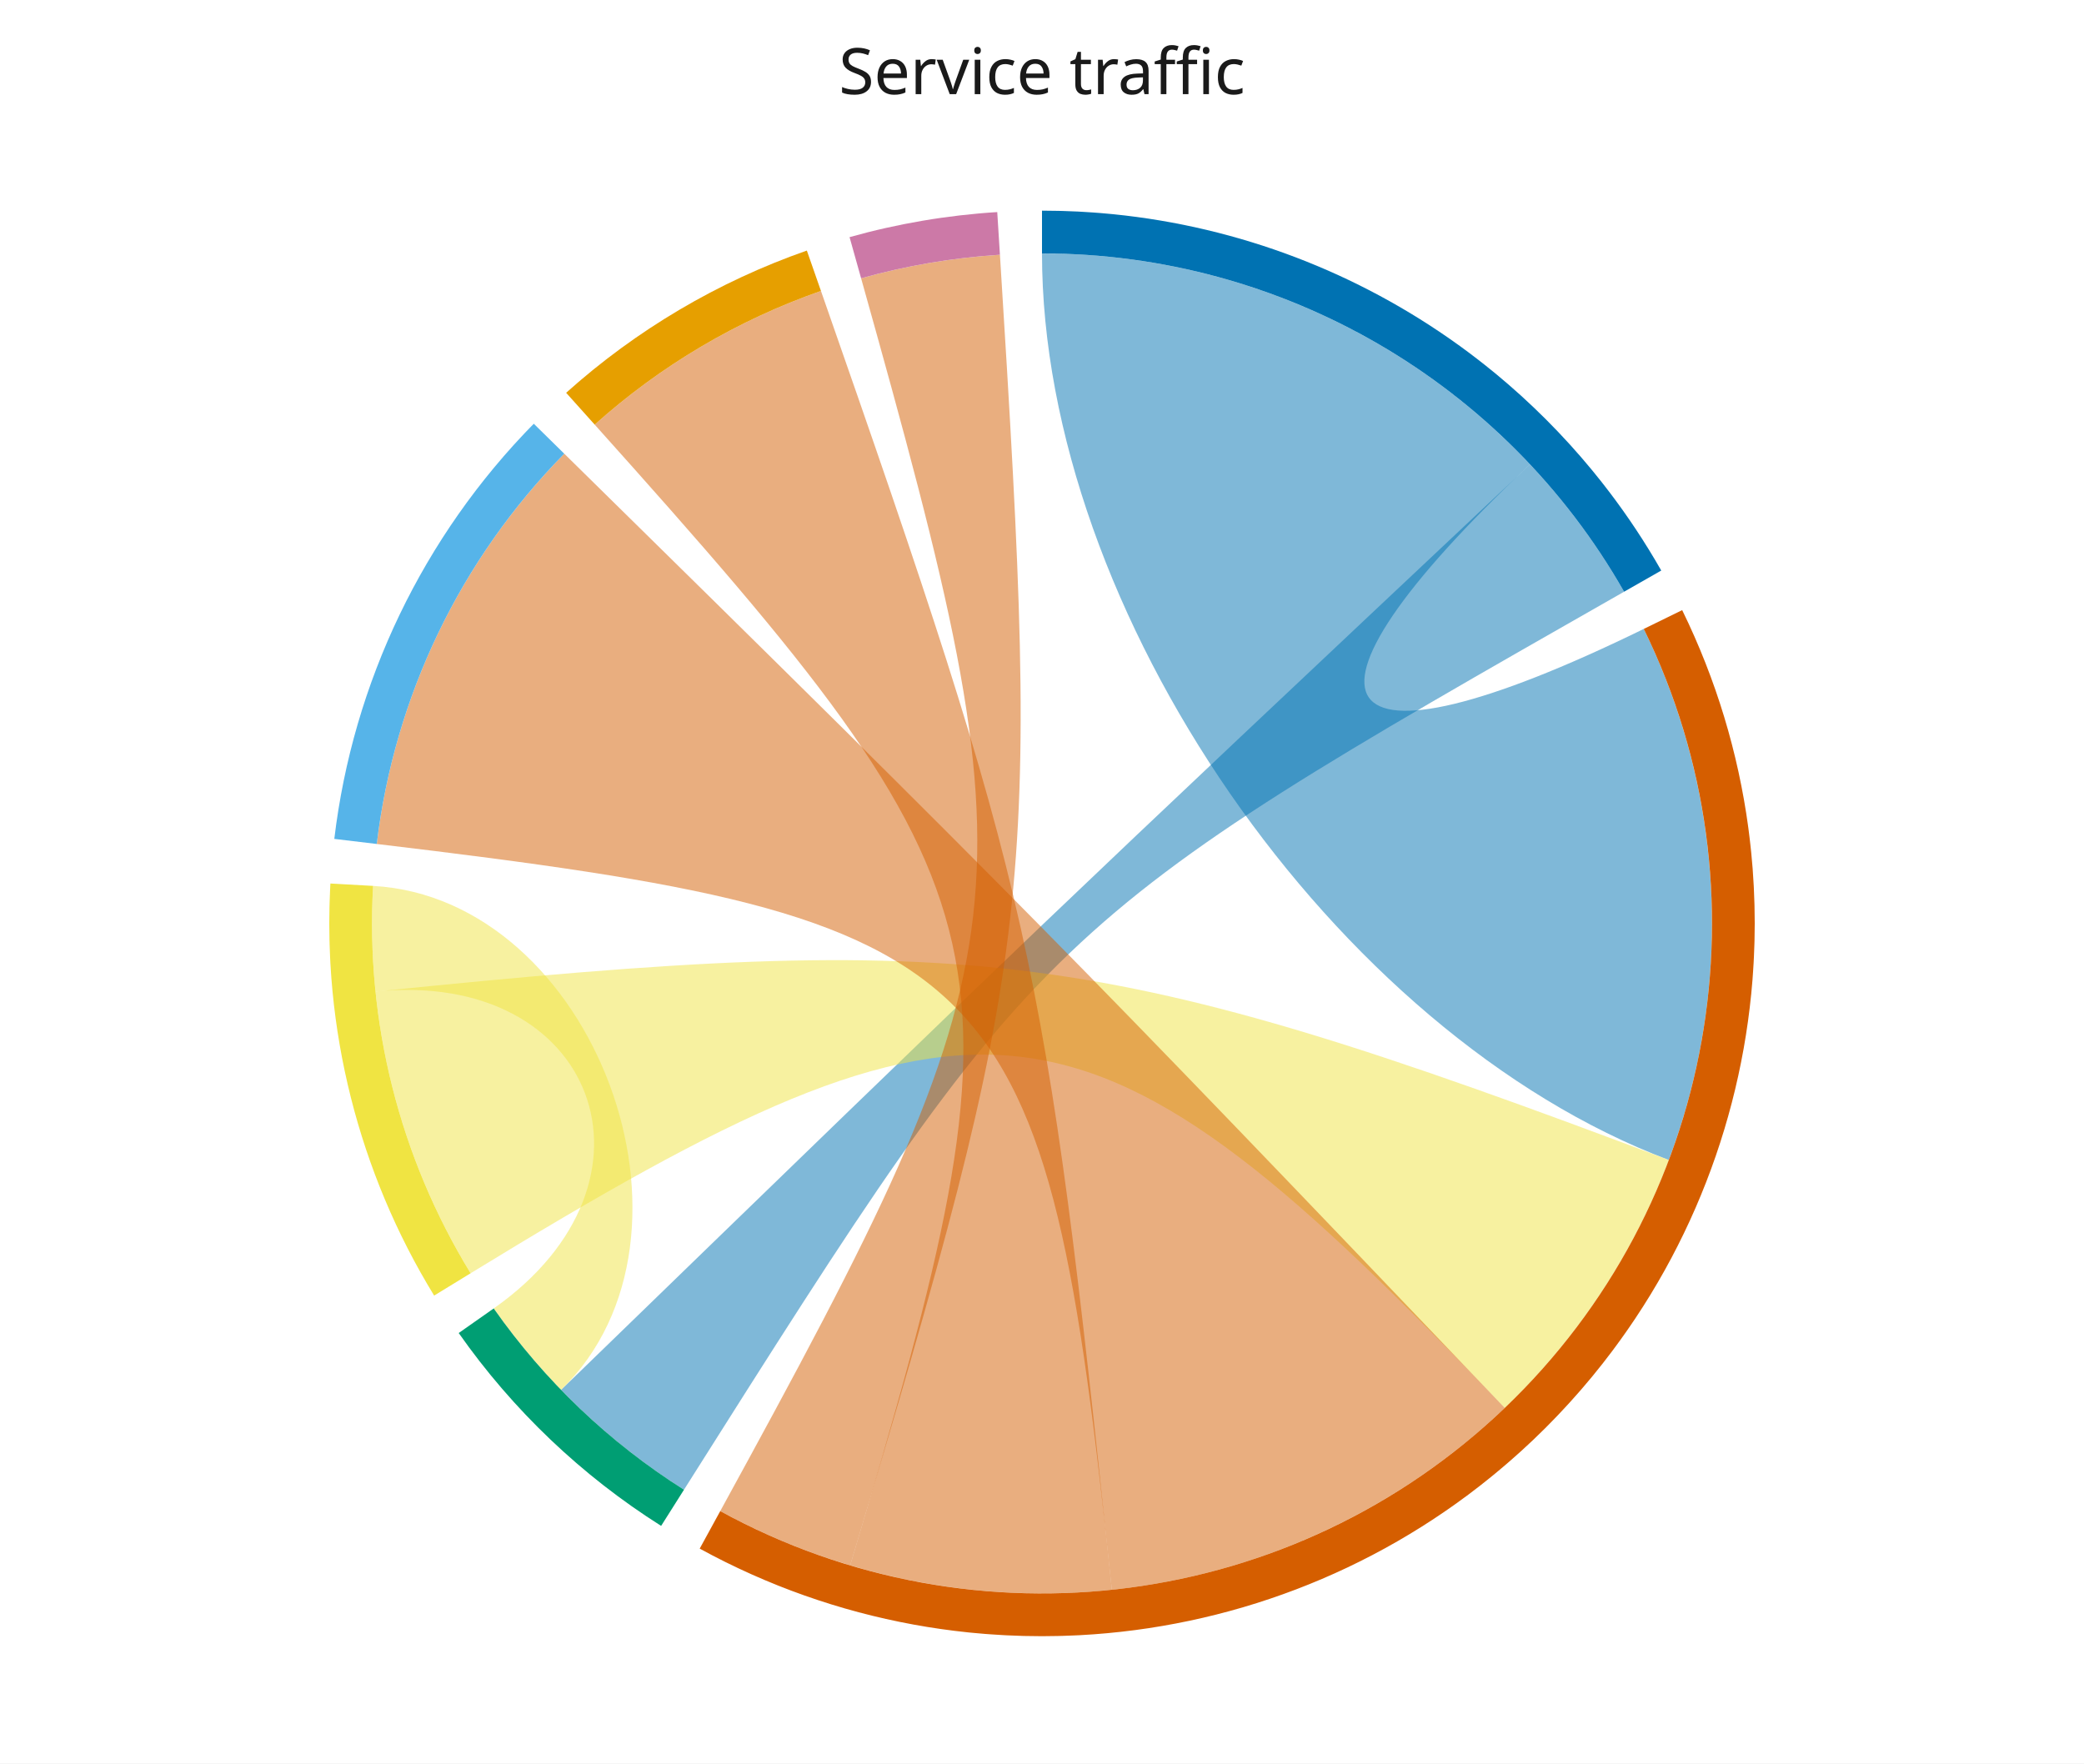
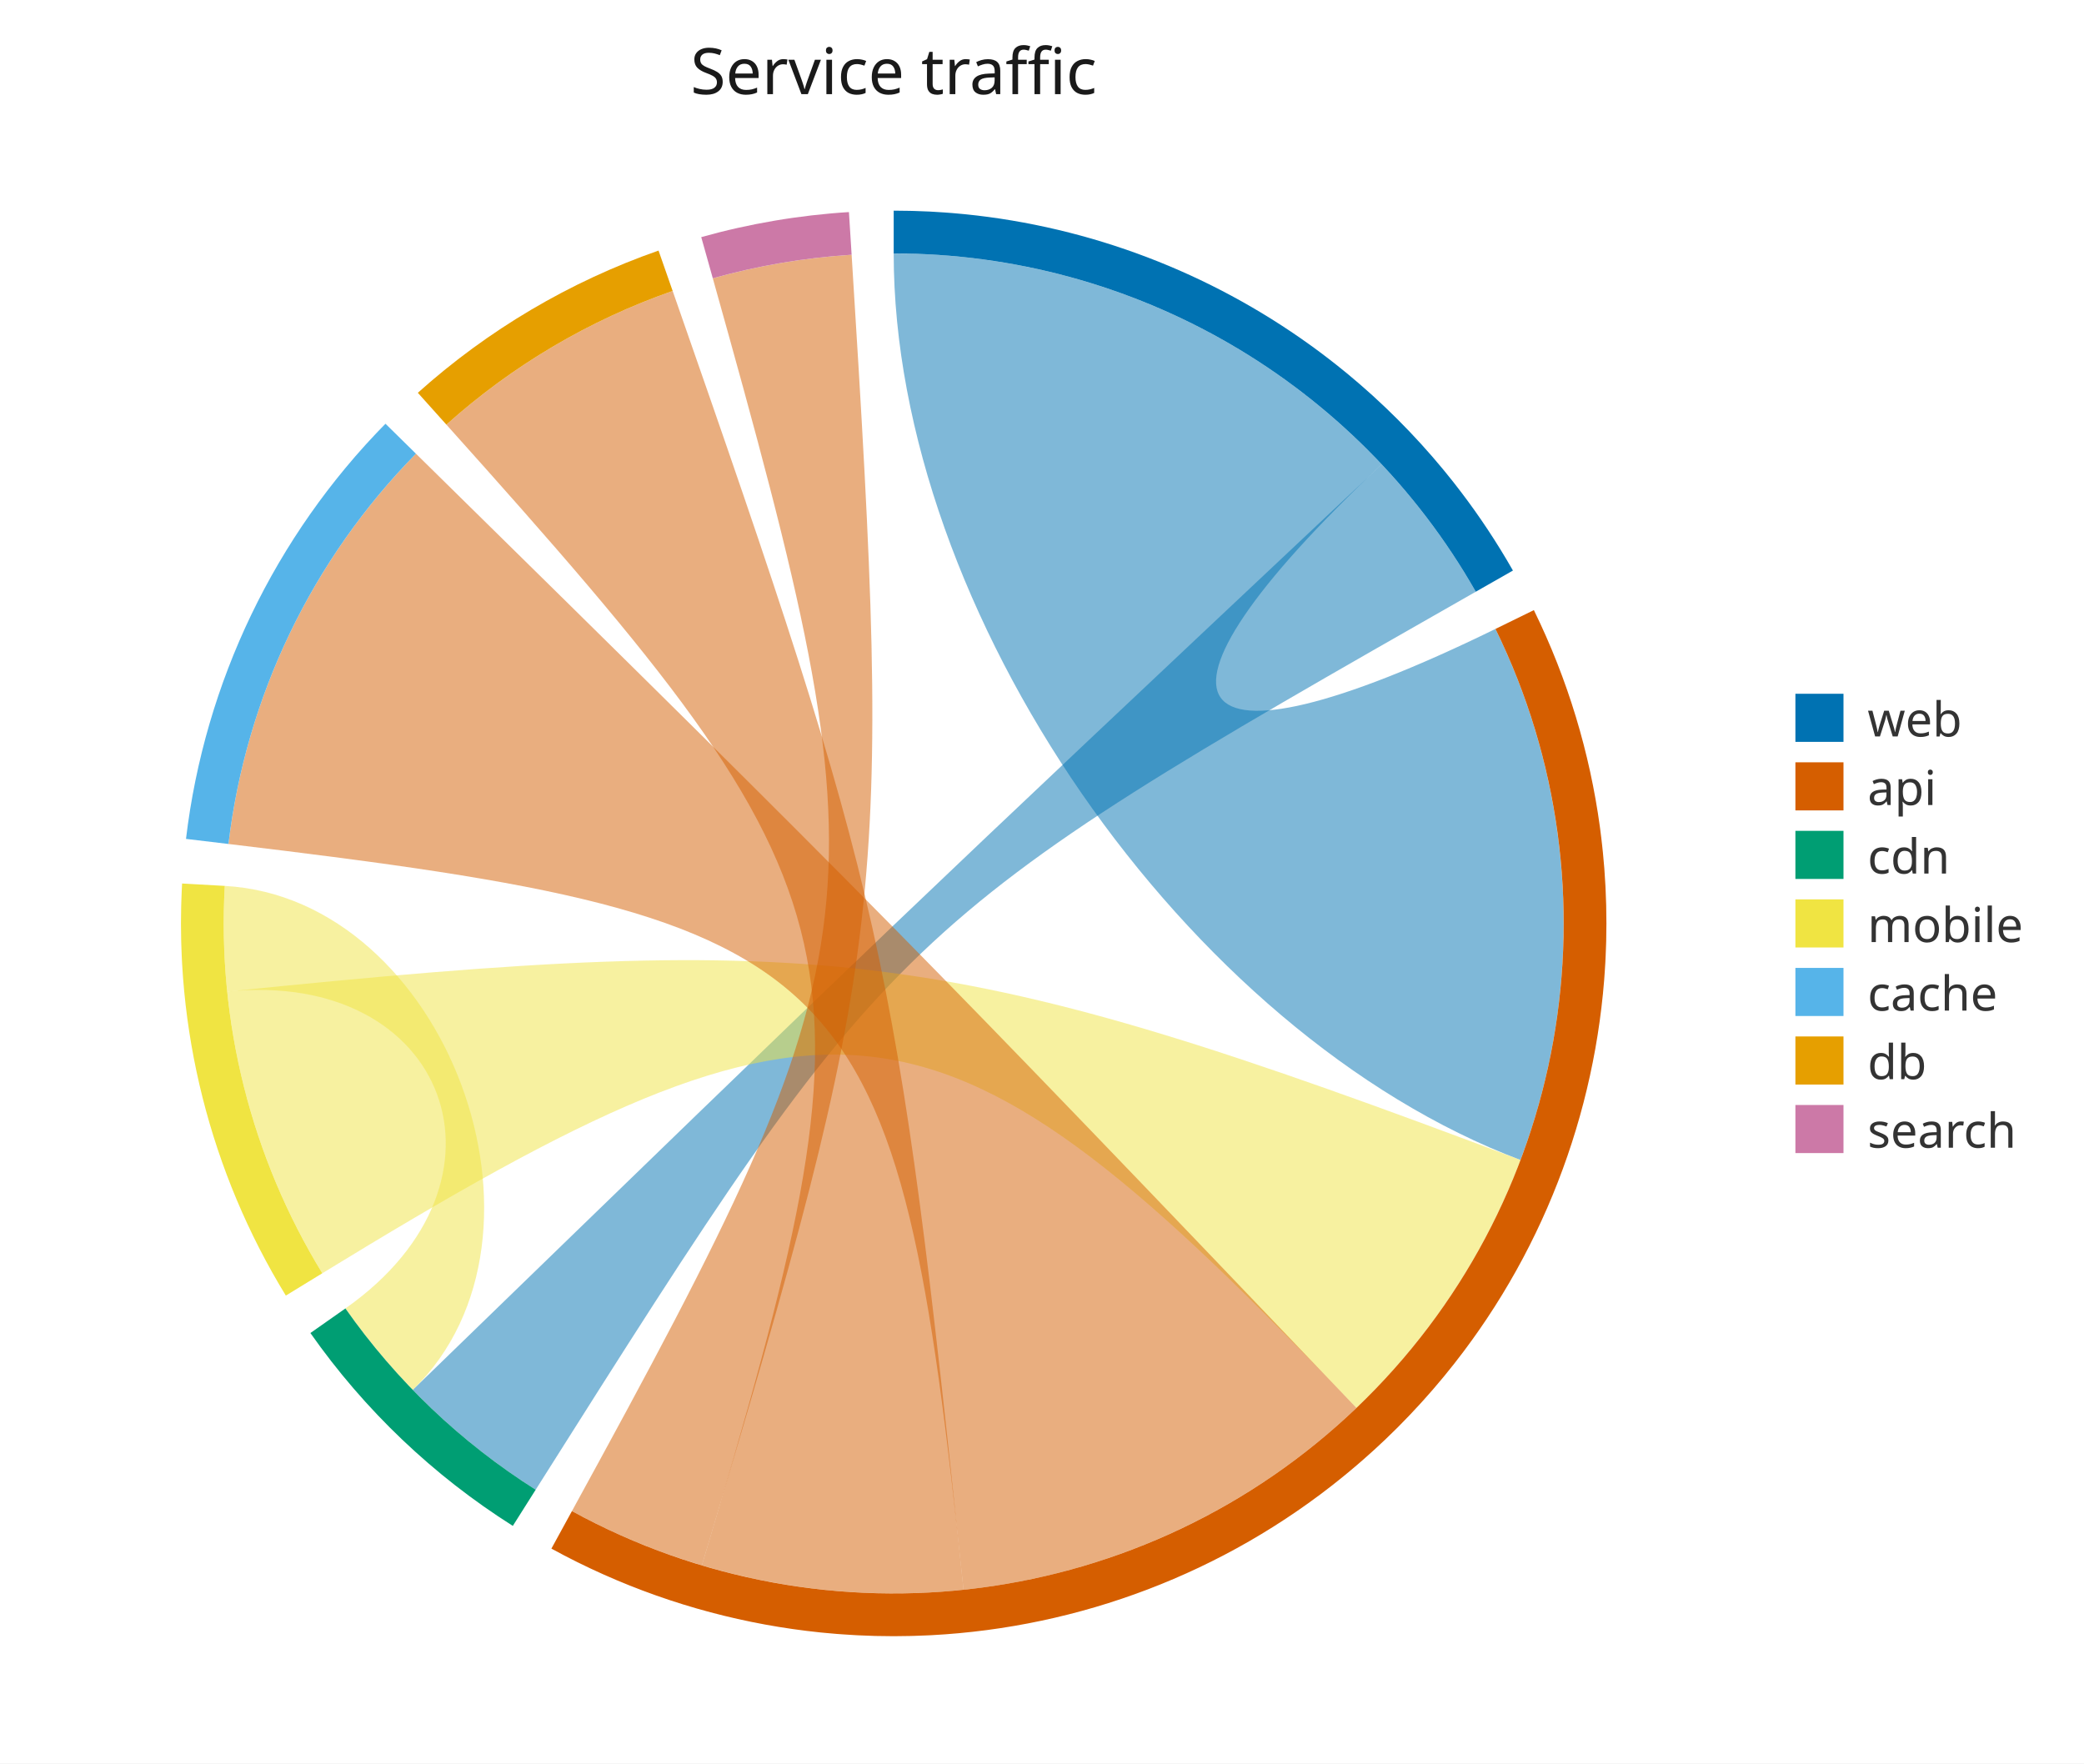
<svg xmlns="http://www.w3.org/2000/svg" width="520" height="440" viewBox="0 0 520 440" role="img" aria-labelledby="refract-title">
  <defs>
    <clipPath id="c1">
-       <path d="M260,52.56 C358.218,52.56 437.84,132.182 437.84,230.4 C437.84,328.618 358.218,408.24 260,408.24 C161.782,408.24 82.16,328.618 82.16,230.4 C82.16,132.182 161.782,52.56 260,52.56 Z" />
+       <path d="M222.994,52.56 C321.212,52.56 400.834,132.182 400.834,230.4 C400.834,328.618 321.212,408.24 222.994,408.24 C124.776,408.24 45.154,328.618 45.154,230.4 C45.154,132.182 124.776,52.56 222.994,52.56 Z" />
    </clipPath>
  </defs>
  <path d="M0,0 L520,0 L520,440 L0,440 Z" fill="#ffffff" />
-   <text x="260" y="23.488" font-family="sans-serif" font-size="16" text-anchor="middle" fill="#1a1a1a">Service traffic</text>
+   <text x="222.994" y="23.488" font-family="sans-serif" font-size="16" text-anchor="middle" fill="#1a1a1a">Service traffic</text>
  <g clip-path="url(#c1)">
-     <path d="M260,63.23 C306.11,63.23 350.172,82.275 381.764,115.861 C316.791,176.979 330.033,196.128 410.154,156.919 C430.422,198.336 432.683,246.284 416.403,289.424 C332.947,257.929 260,152.431 260,63.23 Z" fill="#0072b2" fill-opacity="0.5" />
-     <path d="M381.764,115.861 C390.819,125.487 398.701,136.154 405.244,147.636 C260,230.4 260,230.4 170.666,371.698 C159.495,364.635 149.202,356.273 140.001,346.786 C260,230.4 260,230.4 381.764,115.861 Z" fill="#0072b2" fill-opacity="0.5" />
-     <path d="M117.427,317.685 C104.354,296.331 96.244,272.312 93.697,247.403 C244.268,232.008 274.795,235.984 416.403,289.424 C407.562,312.85 393.572,333.991 375.466,351.285 C270.923,241.836 246.513,238.657 117.427,317.685 Z" fill="#f0e442" fill-opacity="0.5" />
-     <path d="M93.697,247.403 C92.802,238.644 92.6,229.828 93.093,221.037 C148.265,224.132 179.667,308.314 140.001,346.786 C133.87,340.466 128.249,333.671 123.189,326.465 C168.413,294.71 148.67,241.783 93.697,247.403 Z" fill="#f0e442" fill-opacity="0.5" />
-     <path d="M375.466,351.285 C348.709,376.843 314.228,392.801 277.427,396.659 C260.894,238.929 251.485,229.383 94.01,210.575 C98.398,173.834 114.852,139.587 140.794,113.201 C253.885,224.388 265.923,236.602 375.466,351.285 Z" fill="#d55e00" fill-opacity="0.5" />
-     <path d="M277.427,396.659 C255.475,398.96 233.284,396.891 212.136,390.571 C258.034,236.978 255.416,225.289 148.388,105.947 C164.82,91.211 184.008,79.874 204.845,72.591 C257.735,223.919 260.716,237.228 277.427,396.659 Z" fill="#d55e00" fill-opacity="0.5" />
-     <path d="M212.136,390.571 C200.883,387.208 190.016,382.669 179.714,377.028 C257.448,235.06 258.565,225.284 214.863,69.439 C226.171,66.268 237.782,64.298 249.503,63.56 C259.666,225.097 258.479,235.491 212.136,390.571 Z" fill="#d55e00" fill-opacity="0.5" />
-     <path d="M260,52.56 C323.896,52.56 382.881,86.838 414.515,142.353 L405.244,147.636 C375.508,95.452 320.062,63.23 260,63.23 Z" fill="#0072b2" />
-     <path d="M419.738,152.229 C453.8,221.832 438.872,305.478 382.836,359.001 C326.801,412.525 242.558,423.604 174.59,386.388 L179.714,377.028 C243.605,412.011 322.793,401.598 375.466,351.285 C428.14,300.973 442.172,222.346 410.154,156.919 Z" fill="#d55e00" />
-     <path d="M164.964,380.717 C145.116,368.169 127.951,351.814 114.457,332.597 L123.189,326.465 C135.874,344.529 152.009,359.903 170.666,371.698 Z" fill="#009e73" />
-     <path d="M108.327,323.257 C89.444,292.414 80.414,256.547 82.439,220.439 L93.093,221.037 C91.189,254.978 99.678,288.693 117.427,317.685 Z" fill="#f0e442" />
-     <path d="M83.415,209.31 C88.083,170.223 105.588,133.79 133.185,105.72 L140.794,113.201 C114.852,139.587 98.398,173.834 94.01,210.575 Z" fill="#56b4e9" />
-     <path d="M141.264,98.004 C158.745,82.326 179.158,70.266 201.324,62.518 L204.845,72.591 C184.008,79.874 164.82,91.211 148.388,105.947 Z" fill="#e69f00" />
-     <path d="M211.981,59.165 C224.012,55.792 236.364,53.695 248.833,52.911 L249.503,63.56 C237.782,64.298 226.171,66.268 214.863,69.439 Z" fill="#cc79a7" />
+     <path d="M222.994,63.23 C269.104,63.23 313.166,82.275 344.758,115.861 C279.785,176.979 293.027,196.128 373.148,156.919 C393.416,198.336 395.677,246.284 379.397,289.424 C295.941,257.929 222.994,152.431 222.994,63.23 Z" fill="#0072b2" fill-opacity="0.5" />
+     <path d="M344.758,115.861 C353.813,125.487 361.695,136.154 368.238,147.636 C222.994,230.4 222.994,230.4 133.66,371.698 C122.489,364.635 112.196,356.273 102.995,346.786 C222.994,230.4 222.994,230.4 344.758,115.861 Z" fill="#0072b2" fill-opacity="0.5" />
+     <path d="M80.421,317.685 C67.348,296.331 59.238,272.312 56.691,247.403 C207.262,232.008 237.789,235.984 379.397,289.424 C370.556,312.85 356.566,333.991 338.46,351.285 C233.917,241.836 209.507,238.657 80.421,317.685 Z" fill="#f0e442" fill-opacity="0.5" />
+     <path d="M56.691,247.403 C55.796,238.644 55.594,229.828 56.087,221.037 C111.259,224.132 142.661,308.314 102.995,346.786 C96.864,340.466 91.243,333.671 86.183,326.465 C131.407,294.71 111.664,241.783 56.691,247.403 Z" fill="#f0e442" fill-opacity="0.5" />
+     <path d="M338.46,351.285 C311.703,376.843 277.222,392.801 240.421,396.659 C223.888,238.929 214.479,229.383 57.004,210.575 C61.392,173.834 77.846,139.587 103.788,113.201 C216.879,224.388 228.917,236.601 338.46,351.285 Z" fill="#d55e00" fill-opacity="0.5" />
+     <path d="M240.421,396.659 C218.469,398.96 196.278,396.891 175.13,390.571 C221.028,236.978 218.41,225.289 111.382,105.947 C127.814,91.211 147.002,79.874 167.839,72.591 C220.729,223.919 223.71,237.228 240.421,396.659 Z" fill="#d55e00" fill-opacity="0.5" />
+     <path d="M175.13,390.571 C163.877,387.208 153.01,382.669 142.708,377.028 C220.442,235.06 221.559,225.284 177.857,69.439 C189.165,66.268 200.776,64.298 212.497,63.56 C222.66,225.097 221.473,235.491 175.13,390.571 Z" fill="#d55e00" fill-opacity="0.5" />
+     <path d="M222.994,52.56 C286.89,52.56 345.875,86.838 377.509,142.353 L368.238,147.636 C338.502,95.452 283.056,63.23 222.994,63.23 Z" fill="#0072b2" />
+     <path d="M382.732,152.229 C416.794,221.832 401.866,305.478 345.83,359.001 C289.795,412.525 205.552,423.604 137.584,386.388 L142.708,377.028 C206.599,412.011 285.787,401.598 338.46,351.285 C391.134,300.973 405.166,222.346 373.148,156.919 Z" fill="#d55e00" />
+     <path d="M127.958,380.717 C108.11,368.169 90.945,351.814 77.451,332.597 L86.183,326.465 C98.868,344.529 115.003,359.903 133.66,371.698 Z" fill="#009e73" />
+     <path d="M71.321,323.257 C52.438,292.414 43.408,256.547 45.433,220.439 L56.087,221.037 C54.183,254.978 62.672,288.693 80.421,317.685 Z" fill="#f0e442" />
+     <path d="M46.409,209.31 C51.077,170.223 68.582,133.79 96.179,105.72 L103.788,113.201 C77.846,139.587 61.392,173.834 57.004,210.575 Z" fill="#56b4e9" />
+     <path d="M104.258,98.004 C121.739,82.326 142.152,70.266 164.318,62.518 L167.839,72.591 C147.002,79.874 127.814,91.211 111.382,105.947 Z" fill="#e69f00" />
+     <path d="M174.975,59.165 C187.006,55.792 199.358,53.695 211.827,52.911 L212.497,63.56 C200.776,64.298 189.165,66.268 177.857,69.439 Z" fill="#cc79a7" />
  </g>
+   <path d="M447.988,173.1 L459.988,173.1 L459.988,185.1 L447.988,185.1 Z" fill="#0072b2" />
+   <text x="465.988" y="179.1" font-family="sans-serif" font-size="12" dominant-baseline="central" fill="#333333">web</text>
+   <path d="M447.988,190.2 L459.988,190.2 L459.988,202.2 L447.988,202.2 Z" fill="#d55e00" />
+   <text x="465.988" y="196.2" font-family="sans-serif" font-size="12" dominant-baseline="central" fill="#333333">api</text>
+   <path d="M447.988,207.3 L459.988,207.3 L459.988,219.3 L447.988,219.3 Z" fill="#009e73" />
+   <text x="465.988" y="213.3" font-family="sans-serif" font-size="12" dominant-baseline="central" fill="#333333">cdn</text>
+   <path d="M447.988,224.4 L459.988,224.4 L459.988,236.4 L447.988,236.4 Z" fill="#f0e442" />
+   <text x="465.988" y="230.4" font-family="sans-serif" font-size="12" dominant-baseline="central" fill="#333333">mobile</text>
+   <path d="M447.988,241.5 L459.988,241.5 L459.988,253.5 L447.988,253.5 Z" fill="#56b4e9" />
+   <text x="465.988" y="247.5" font-family="sans-serif" font-size="12" dominant-baseline="central" fill="#333333">cache</text>
+   <path d="M447.988,258.6 L459.988,258.6 L459.988,270.6 L447.988,270.6 Z" fill="#e69f00" />
+   <text x="465.988" y="264.6" font-family="sans-serif" font-size="12" dominant-baseline="central" fill="#333333">db</text>
+   <path d="M447.988,275.7 L459.988,275.7 L459.988,287.7 L447.988,287.7 Z" fill="#cc79a7" />
+   <text x="465.988" y="281.7" font-family="sans-serif" font-size="12" dominant-baseline="central" fill="#333333">search</text>
</svg>
